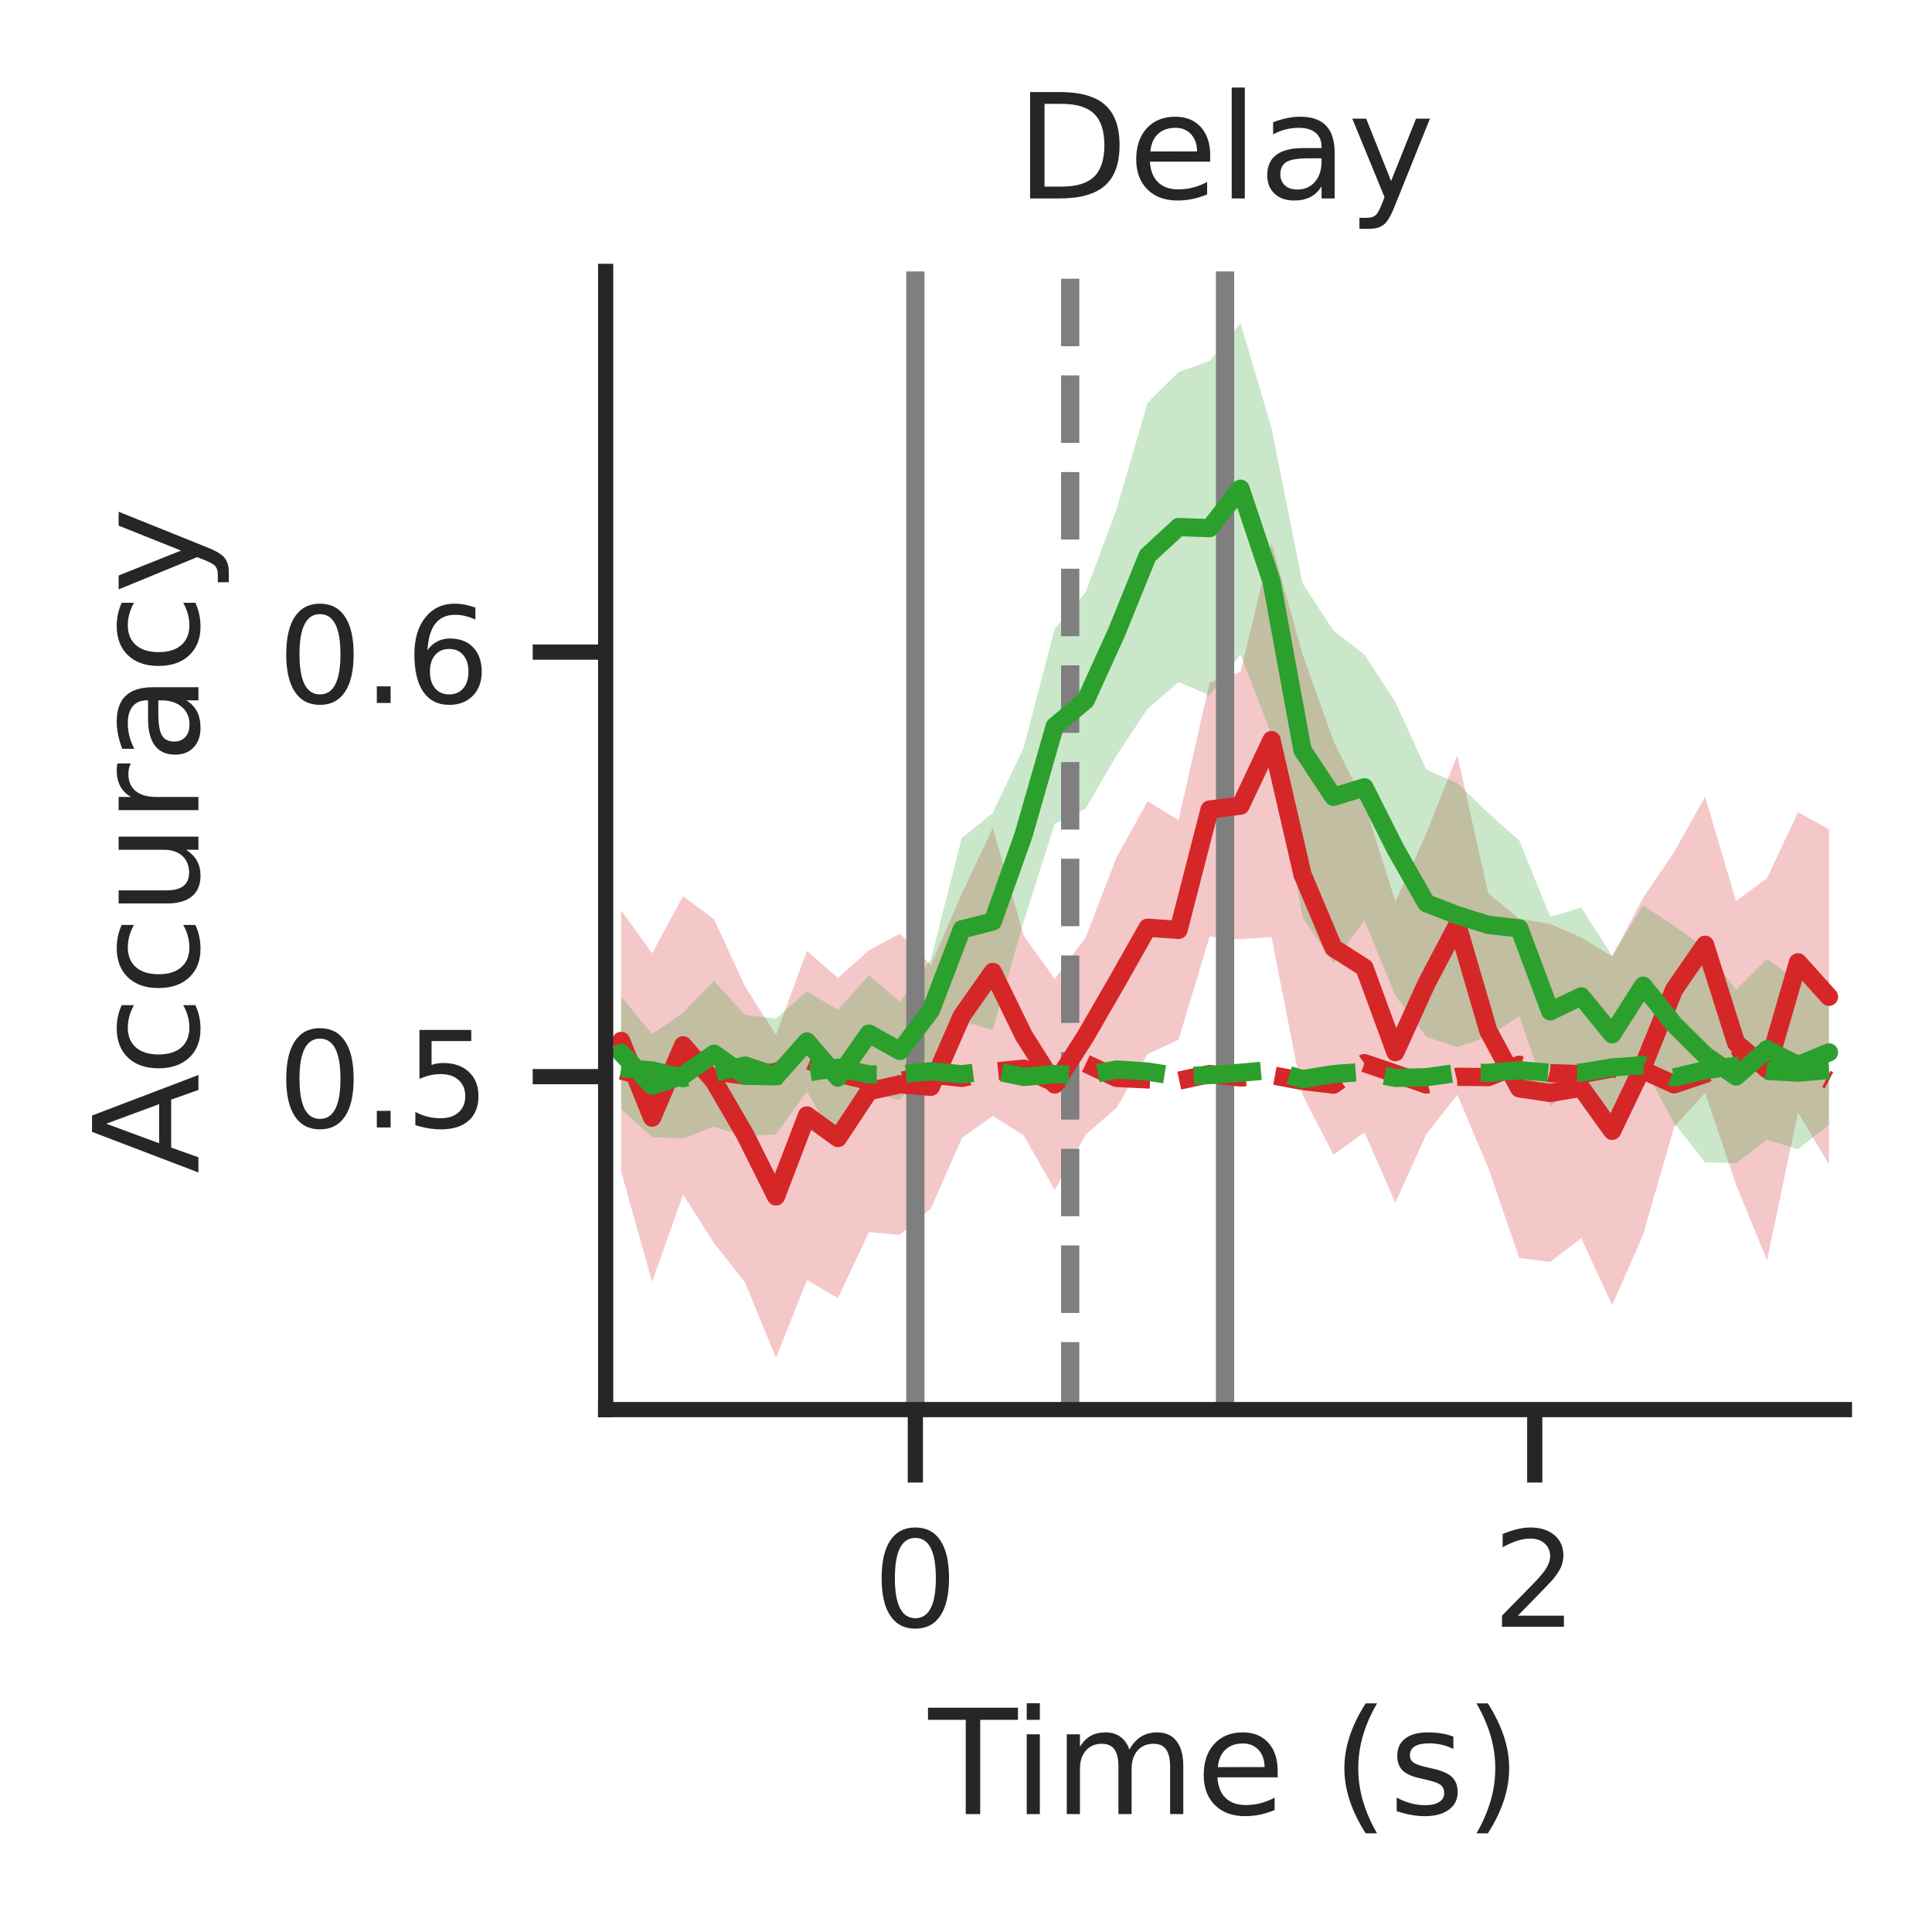
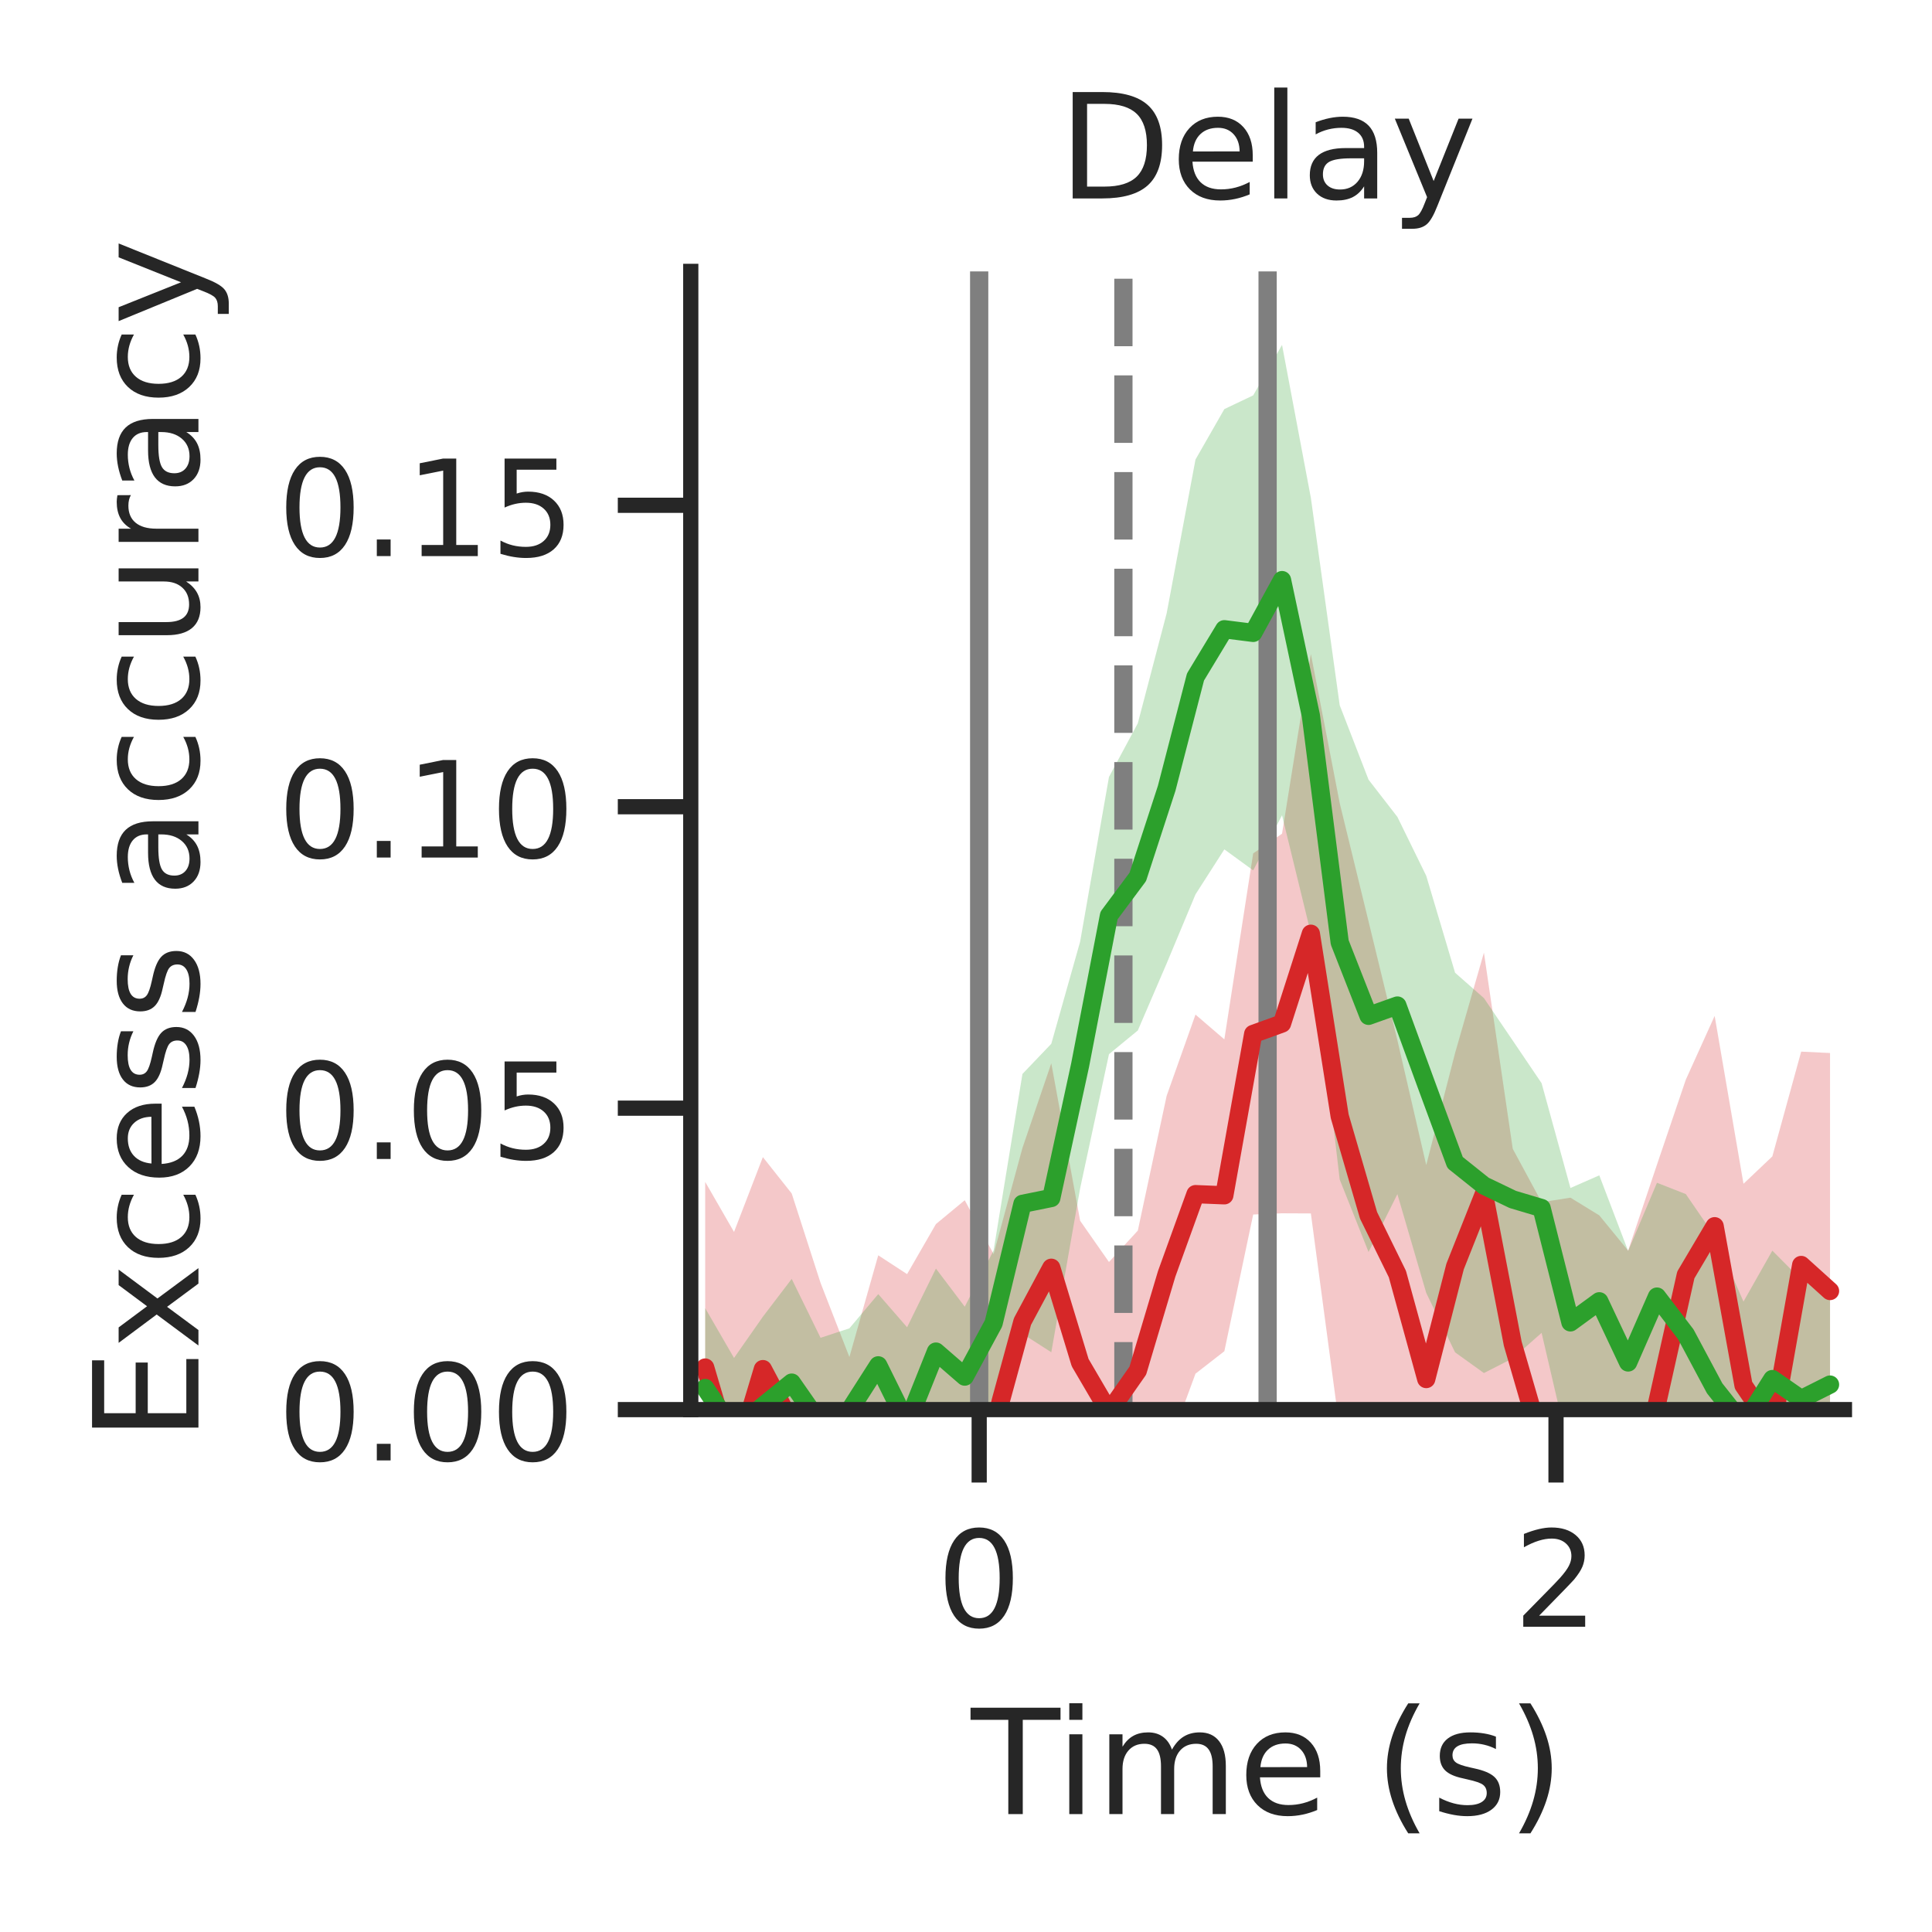
<svg xmlns="http://www.w3.org/2000/svg" xmlns:xlink="http://www.w3.org/1999/xlink" width="158.88pt" height="158.88pt" viewBox="0 0 158.88 158.88" version="1.1">
  <defs>
    <style type="text/css">*{stroke-linejoin: round; stroke-linecap: butt}</style>
  </defs>
  <g id="figure_1">
    <g id="patch_1">
      <path d="M 0 158.88  L 158.88 158.88  L 158.88 0  L 0 0  z " style="fill: #ffffff" />
    </g>
    <g id="axes_1">
      <g id="patch_2">
-         <path d="M 49.807 115.92  L 151.68 115.92  L 151.68 22.318  L 49.807 22.318  z " style="fill: #ffffff" />
+         <path d="M 56.806 115.92  L 151.68 115.92  L 151.68 22.318  L 56.806 22.318  z " style="fill: #ffffff" />
      </g>
      <g id="matplotlib.axis_1">
        <g id="xtick_1">
          <g id="line2d_1">
            <defs>
-               <path id="m298b20b339" d="M 0 0  L 0 6  " style="stroke: #262626; stroke-width: 1.25" />
-             </defs>
-             <g>
-               <use xlink:href="#m298b20b339" x="75.275" y="115.92" style="fill: #262626; stroke: #262626; stroke-width: 1.25" />
+               <path id="m75f1f805df" d="M 0 0  L 0 6  " style="stroke: #262626; stroke-width: 1.25" />
+             </defs>
+             <g>
+               <use xlink:href="#m75f1f805df" x="80.524" y="115.92" style="fill: #262626; stroke: #262626; stroke-width: 1.25" />
            </g>
          </g>
          <g id="text_1">
-             <g style="fill: #262626" transform="translate(71.7759 133.7781) scale(0.11 -0.11)">
+             <g style="fill: #262626" transform="translate(77.02496 133.7781) scale(0.11 -0.11)">
              <defs>
                <path id="DejaVuSans-30" d="M 2034 4250  Q 1547 4250 1301 3770  Q 1056 3291 1056 2328  Q 1056 1369 1301 889  Q 1547 409 2034 409  Q 2525 409 2770 889  Q 3016 1369 3016 2328  Q 3016 3291 2770 3770  Q 2525 4250 2034 4250  z M 2034 4750  Q 2819 4750 3233 4129  Q 3647 3509 3647 2328  Q 3647 1150 3233 529  Q 2819 -91 2034 -91  Q 1250 -91 836 529  Q 422 1150 422 2328  Q 422 3509 836 4129  Q 1250 4750 2034 4750  z " transform="scale(0.015625)" />
              </defs>
              <use xlink:href="#DejaVuSans-30" />
            </g>
          </g>
        </g>
        <g id="xtick_2">
          <g id="line2d_2">
            <g>
-               <use xlink:href="#m298b20b339" x="126.211" y="115.92" style="fill: #262626; stroke: #262626; stroke-width: 1.25" />
+               <use xlink:href="#m75f1f805df" x="127.961" y="115.92" style="fill: #262626; stroke: #262626; stroke-width: 1.25" />
            </g>
          </g>
          <g id="text_2">
-             <g style="fill: #262626" transform="translate(122.7121 133.7781) scale(0.11 -0.11)">
+             <g style="fill: #262626" transform="translate(124.4617 133.7781) scale(0.11 -0.11)">
              <defs>
                <path id="DejaVuSans-32" d="M 1228 531  L 3431 531  L 3431 0  L 469 0  L 469 531  Q 828 903 1448 1529  Q 2069 2156 2228 2338  Q 2531 2678 2651 2914  Q 2772 3150 2772 3378  Q 2772 3750 2511 3984  Q 2250 4219 1831 4219  Q 1534 4219 1204 4116  Q 875 4013 500 3803  L 500 4441  Q 881 4594 1212 4672  Q 1544 4750 1819 4750  Q 2544 4750 2975 4387  Q 3406 4025 3406 3419  Q 3406 3131 3298 2873  Q 3191 2616 2906 2266  Q 2828 2175 2409 1742  Q 1991 1309 1228 531  z " transform="scale(0.015625)" />
              </defs>
              <use xlink:href="#DejaVuSans-32" />
            </g>
          </g>
        </g>
        <g id="text_3">
-           <g style="fill: #262626" transform="translate(76.34867 149.1839) scale(0.12 -0.12)">
+           <g style="fill: #262626" transform="translate(79.84804 149.1839) scale(0.12 -0.12)">
            <defs>
              <path id="DejaVuSans-54" d="M -19 4666  L 3928 4666  L 3928 4134  L 2272 4134  L 2272 0  L 1638 0  L 1638 4134  L -19 4134  L -19 4666  z " transform="scale(0.015625)" />
              <path id="DejaVuSans-69" d="M 603 3500  L 1178 3500  L 1178 0  L 603 0  L 603 3500  z M 603 4863  L 1178 4863  L 1178 4134  L 603 4134  L 603 4863  z " transform="scale(0.015625)" />
              <path id="DejaVuSans-6d" d="M 3328 2828  Q 3544 3216 3844 3400  Q 4144 3584 4550 3584  Q 5097 3584 5394 3201  Q 5691 2819 5691 2113  L 5691 0  L 5113 0  L 5113 2094  Q 5113 2597 4934 2840  Q 4756 3084 4391 3084  Q 3944 3084 3684 2787  Q 3425 2491 3425 1978  L 3425 0  L 2847 0  L 2847 2094  Q 2847 2600 2669 2842  Q 2491 3084 2119 3084  Q 1678 3084 1418 2786  Q 1159 2488 1159 1978  L 1159 0  L 581 0  L 581 3500  L 1159 3500  L 1159 2956  Q 1356 3278 1631 3431  Q 1906 3584 2284 3584  Q 2666 3584 2933 3390  Q 3200 3197 3328 2828  z " transform="scale(0.015625)" />
              <path id="DejaVuSans-65" d="M 3597 1894  L 3597 1613  L 953 1613  Q 991 1019 1311 708  Q 1631 397 2203 397  Q 2534 397 2845 478  Q 3156 559 3463 722  L 3463 178  Q 3153 47 2828 -22  Q 2503 -91 2169 -91  Q 1331 -91 842 396  Q 353 884 353 1716  Q 353 2575 817 3079  Q 1281 3584 2069 3584  Q 2775 3584 3186 3129  Q 3597 2675 3597 1894  z M 3022 2063  Q 3016 2534 2758 2815  Q 2500 3097 2075 3097  Q 1594 3097 1305 2825  Q 1016 2553 972 2059  L 3022 2063  z " transform="scale(0.015625)" />
              <path id="DejaVuSans-20" transform="scale(0.015625)" />
              <path id="DejaVuSans-28" d="M 1984 4856  Q 1566 4138 1362 3434  Q 1159 2731 1159 2009  Q 1159 1288 1364 580  Q 1569 -128 1984 -844  L 1484 -844  Q 1016 -109 783 600  Q 550 1309 550 2009  Q 550 2706 781 3412  Q 1013 4119 1484 4856  L 1984 4856  z " transform="scale(0.015625)" />
              <path id="DejaVuSans-73" d="M 2834 3397  L 2834 2853  Q 2591 2978 2328 3040  Q 2066 3103 1784 3103  Q 1356 3103 1142 2972  Q 928 2841 928 2578  Q 928 2378 1081 2264  Q 1234 2150 1697 2047  L 1894 2003  Q 2506 1872 2764 1633  Q 3022 1394 3022 966  Q 3022 478 2636 193  Q 2250 -91 1575 -91  Q 1294 -91 989 -36  Q 684 19 347 128  L 347 722  Q 666 556 975 473  Q 1284 391 1588 391  Q 1994 391 2212 530  Q 2431 669 2431 922  Q 2431 1156 2273 1281  Q 2116 1406 1581 1522  L 1381 1569  Q 847 1681 609 1914  Q 372 2147 372 2553  Q 372 3047 722 3315  Q 1072 3584 1716 3584  Q 2034 3584 2315 3537  Q 2597 3491 2834 3397  z " transform="scale(0.015625)" />
              <path id="DejaVuSans-29" d="M 513 4856  L 1013 4856  Q 1481 4119 1714 3412  Q 1947 2706 1947 2009  Q 1947 1309 1714 600  Q 1481 -109 1013 -844  L 513 -844  Q 928 -128 1133 580  Q 1338 1288 1338 2009  Q 1338 2731 1133 3434  Q 928 4138 513 4856  z " transform="scale(0.015625)" />
            </defs>
            <use xlink:href="#DejaVuSans-54" />
            <use xlink:href="#DejaVuSans-69" transform="translate(57.95898 0)" />
            <use xlink:href="#DejaVuSans-6d" transform="translate(85.74219 0)" />
            <use xlink:href="#DejaVuSans-65" transform="translate(183.1543 0)" />
            <use xlink:href="#DejaVuSans-20" transform="translate(244.6777 0)" />
            <use xlink:href="#DejaVuSans-28" transform="translate(276.4648 0)" />
            <use xlink:href="#DejaVuSans-73" transform="translate(315.4785 0)" />
            <use xlink:href="#DejaVuSans-29" transform="translate(367.5781 0)" />
          </g>
        </g>
      </g>
      <g id="matplotlib.axis_2">
        <g id="ytick_1">
          <g id="line2d_3">
            <defs>
-               <path id="m1464df7fa3" d="M 0 0  L -6 0  " style="stroke: #262626; stroke-width: 1.25" />
-             </defs>
-             <g>
-               <use xlink:href="#m1464df7fa3" x="49.807" y="88.538" style="fill: #262626; stroke: #262626; stroke-width: 1.25" />
+               <path id="m399d6d2e18" d="M 0 0  L -6 0  " style="stroke: #262626; stroke-width: 1.25" />
+             </defs>
+             <g>
+               <use xlink:href="#m399d6d2e18" x="56.806" y="115.92" style="fill: #262626; stroke: #262626; stroke-width: 1.25" />
            </g>
          </g>
          <g id="text_4">
-             <g style="fill: #262626" transform="translate(22.81375 92.71729) scale(0.11 -0.11)">
+             <g style="fill: #262626" transform="translate(22.81375 120.099) scale(0.11 -0.11)">
              <defs>
                <path id="DejaVuSans-2e" d="M 684 794  L 1344 794  L 1344 0  L 684 0  L 684 794  z " transform="scale(0.015625)" />
-                 <path id="DejaVuSans-35" d="M 691 4666  L 3169 4666  L 3169 4134  L 1269 4134  L 1269 2991  Q 1406 3038 1543 3061  Q 1681 3084 1819 3084  Q 2600 3084 3056 2656  Q 3513 2228 3513 1497  Q 3513 744 3044 326  Q 2575 -91 1722 -91  Q 1428 -91 1123 -41  Q 819 9 494 109  L 494 744  Q 775 591 1075 516  Q 1375 441 1709 441  Q 2250 441 2565 725  Q 2881 1009 2881 1497  Q 2881 1984 2565 2268  Q 2250 2553 1709 2553  Q 1456 2553 1204 2497  Q 953 2441 691 2322  L 691 4666  z " transform="scale(0.015625)" />
-               </defs>
-               <use xlink:href="#DejaVuSans-30" />
-               <use xlink:href="#DejaVuSans-2e" transform="translate(63.62305 0)" />
-               <use xlink:href="#DejaVuSans-35" transform="translate(95.41016 0)" />
+               </defs>
+               <use xlink:href="#DejaVuSans-30" />
+               <use xlink:href="#DejaVuSans-2e" transform="translate(63.62305 0)" />
+               <use xlink:href="#DejaVuSans-30" transform="translate(95.41016 0)" />
+               <use xlink:href="#DejaVuSans-30" transform="translate(159.0332 0)" />
            </g>
          </g>
        </g>
        <g id="ytick_2">
          <g id="line2d_4">
            <g>
-               <use xlink:href="#m1464df7fa3" x="49.807" y="53.629" style="fill: #262626; stroke: #262626; stroke-width: 1.25" />
+               <use xlink:href="#m399d6d2e18" x="56.806" y="91.13" style="fill: #262626; stroke: #262626; stroke-width: 1.25" />
            </g>
          </g>
          <g id="text_5">
-             <g style="fill: #262626" transform="translate(22.81375 57.80855) scale(0.11 -0.11)">
-               <defs>
-                 <path id="DejaVuSans-36" d="M 2113 2584  Q 1688 2584 1439 2293  Q 1191 2003 1191 1497  Q 1191 994 1439 701  Q 1688 409 2113 409  Q 2538 409 2786 701  Q 3034 994 3034 1497  Q 3034 2003 2786 2293  Q 2538 2584 2113 2584  z M 3366 4563  L 3366 3988  Q 3128 4100 2886 4159  Q 2644 4219 2406 4219  Q 1781 4219 1451 3797  Q 1122 3375 1075 2522  Q 1259 2794 1537 2939  Q 1816 3084 2150 3084  Q 2853 3084 3261 2657  Q 3669 2231 3669 1497  Q 3669 778 3244 343  Q 2819 -91 2113 -91  Q 1303 -91 875 529  Q 447 1150 447 2328  Q 447 3434 972 4092  Q 1497 4750 2381 4750  Q 2619 4750 2861 4703  Q 3103 4656 3366 4563  z " transform="scale(0.015625)" />
-               </defs>
-               <use xlink:href="#DejaVuSans-30" />
-               <use xlink:href="#DejaVuSans-2e" transform="translate(63.62305 0)" />
-               <use xlink:href="#DejaVuSans-36" transform="translate(95.41016 0)" />
-             </g>
-           </g>
-         </g>
-         <g id="text_6">
-           <g style="fill: #262626" transform="translate(16.31812 96.51273) rotate(-90) scale(0.12 -0.12)">
-             <defs>
-               <path id="DejaVuSans-41" d="M 2188 4044  L 1331 1722  L 3047 1722  L 2188 4044  z M 1831 4666  L 2547 4666  L 4325 0  L 3669 0  L 3244 1197  L 1141 1197  L 716 0  L 50 0  L 1831 4666  z " transform="scale(0.015625)" />
+             <g style="fill: #262626" transform="translate(22.81375 95.30948) scale(0.11 -0.11)">
+               <defs>
+                 <path id="DejaVuSans-35" d="M 691 4666  L 3169 4666  L 3169 4134  L 1269 4134  L 1269 2991  Q 1406 3038 1543 3061  Q 1681 3084 1819 3084  Q 2600 3084 3056 2656  Q 3513 2228 3513 1497  Q 3513 744 3044 326  Q 2575 -91 1722 -91  Q 1428 -91 1123 -41  Q 819 9 494 109  L 494 744  Q 775 591 1075 516  Q 1375 441 1709 441  Q 2250 441 2565 725  Q 2881 1009 2881 1497  Q 2881 1984 2565 2268  Q 2250 2553 1709 2553  Q 1456 2553 1204 2497  Q 953 2441 691 2322  L 691 4666  z " transform="scale(0.015625)" />
+               </defs>
+               <use xlink:href="#DejaVuSans-30" />
+               <use xlink:href="#DejaVuSans-2e" transform="translate(63.62305 0)" />
+               <use xlink:href="#DejaVuSans-30" transform="translate(95.41016 0)" />
+               <use xlink:href="#DejaVuSans-35" transform="translate(159.0332 0)" />
+             </g>
+           </g>
+         </g>
+         <g id="ytick_3">
+           <g id="line2d_5">
+             <g>
+               <use xlink:href="#m399d6d2e18" x="56.806" y="66.341" style="fill: #262626; stroke: #262626; stroke-width: 1.25" />
+             </g>
+           </g>
+           <g id="text_6">
+             <g style="fill: #262626" transform="translate(22.81375 70.51998) scale(0.11 -0.11)">
+               <defs>
+                 <path id="DejaVuSans-31" d="M 794 531  L 1825 531  L 1825 4091  L 703 3866  L 703 4441  L 1819 4666  L 2450 4666  L 2450 531  L 3481 531  L 3481 0  L 794 0  L 794 531  z " transform="scale(0.015625)" />
+               </defs>
+               <use xlink:href="#DejaVuSans-30" />
+               <use xlink:href="#DejaVuSans-2e" transform="translate(63.62305 0)" />
+               <use xlink:href="#DejaVuSans-31" transform="translate(95.41016 0)" />
+               <use xlink:href="#DejaVuSans-30" transform="translate(159.0332 0)" />
+             </g>
+           </g>
+         </g>
+         <g id="ytick_4">
+           <g id="line2d_6">
+             <g>
+               <use xlink:href="#m399d6d2e18" x="56.806" y="41.551" style="fill: #262626; stroke: #262626; stroke-width: 1.25" />
+             </g>
+           </g>
+           <g id="text_7">
+             <g style="fill: #262626" transform="translate(22.81375 45.73048) scale(0.11 -0.11)">
+               <use xlink:href="#DejaVuSans-30" />
+               <use xlink:href="#DejaVuSans-2e" transform="translate(63.62305 0)" />
+               <use xlink:href="#DejaVuSans-31" transform="translate(95.41016 0)" />
+               <use xlink:href="#DejaVuSans-35" transform="translate(159.0332 0)" />
+             </g>
+           </g>
+         </g>
+         <g id="text_8">
+           <g style="fill: #262626" transform="translate(16.31812 118.5768) rotate(-90) scale(0.12 -0.12)">
+             <defs>
+               <path id="DejaVuSans-45" d="M 628 4666  L 3578 4666  L 3578 4134  L 1259 4134  L 1259 2753  L 3481 2753  L 3481 2222  L 1259 2222  L 1259 531  L 3634 531  L 3634 0  L 628 0  L 628 4666  z " transform="scale(0.015625)" />
+               <path id="DejaVuSans-78" d="M 3513 3500  L 2247 1797  L 3578 0  L 2900 0  L 1881 1375  L 863 0  L 184 0  L 1544 1831  L 300 3500  L 978 3500  L 1906 2253  L 2834 3500  L 3513 3500  z " transform="scale(0.015625)" />
              <path id="DejaVuSans-63" d="M 3122 3366  L 3122 2828  Q 2878 2963 2633 3030  Q 2388 3097 2138 3097  Q 1578 3097 1268 2742  Q 959 2388 959 1747  Q 959 1106 1268 751  Q 1578 397 2138 397  Q 2388 397 2633 464  Q 2878 531 3122 666  L 3122 134  Q 2881 22 2623 -34  Q 2366 -91 2075 -91  Q 1284 -91 818 406  Q 353 903 353 1747  Q 353 2603 823 3093  Q 1294 3584 2113 3584  Q 2378 3584 2631 3529  Q 2884 3475 3122 3366  z " transform="scale(0.015625)" />
+               <path id="DejaVuSans-61" d="M 2194 1759  Q 1497 1759 1228 1600  Q 959 1441 959 1056  Q 959 750 1161 570  Q 1363 391 1709 391  Q 2188 391 2477 730  Q 2766 1069 2766 1631  L 2766 1759  L 2194 1759  z M 3341 1997  L 3341 0  L 2766 0  L 2766 531  Q 2569 213 2275 61  Q 1981 -91 1556 -91  Q 1019 -91 701 211  Q 384 513 384 1019  Q 384 1609 779 1909  Q 1175 2209 1959 2209  L 2766 2209  L 2766 2266  Q 2766 2663 2505 2880  Q 2244 3097 1772 3097  Q 1472 3097 1187 3025  Q 903 2953 641 2809  L 641 3341  Q 956 3463 1253 3523  Q 1550 3584 1831 3584  Q 2591 3584 2966 3190  Q 3341 2797 3341 1997  z " transform="scale(0.015625)" />
              <path id="DejaVuSans-75" d="M 544 1381  L 544 3500  L 1119 3500  L 1119 1403  Q 1119 906 1312 657  Q 1506 409 1894 409  Q 2359 409 2629 706  Q 2900 1003 2900 1516  L 2900 3500  L 3475 3500  L 3475 0  L 2900 0  L 2900 538  Q 2691 219 2414 64  Q 2138 -91 1772 -91  Q 1169 -91 856 284  Q 544 659 544 1381  z M 1991 3584  L 1991 3584  z " transform="scale(0.015625)" />
              <path id="DejaVuSans-72" d="M 2631 2963  Q 2534 3019 2420 3045  Q 2306 3072 2169 3072  Q 1681 3072 1420 2755  Q 1159 2438 1159 1844  L 1159 0  L 581 0  L 581 3500  L 1159 3500  L 1159 2956  Q 1341 3275 1631 3429  Q 1922 3584 2338 3584  Q 2397 3584 2469 3576  Q 2541 3569 2628 3553  L 2631 2963  z " transform="scale(0.015625)" />
-               <path id="DejaVuSans-61" d="M 2194 1759  Q 1497 1759 1228 1600  Q 959 1441 959 1056  Q 959 750 1161 570  Q 1363 391 1709 391  Q 2188 391 2477 730  Q 2766 1069 2766 1631  L 2766 1759  L 2194 1759  z M 3341 1997  L 3341 0  L 2766 0  L 2766 531  Q 2569 213 2275 61  Q 1981 -91 1556 -91  Q 1019 -91 701 211  Q 384 513 384 1019  Q 384 1609 779 1909  Q 1175 2209 1959 2209  L 2766 2209  L 2766 2266  Q 2766 2663 2505 2880  Q 2244 3097 1772 3097  Q 1472 3097 1187 3025  Q 903 2953 641 2809  L 641 3341  Q 956 3463 1253 3523  Q 1550 3584 1831 3584  Q 2591 3584 2966 3190  Q 3341 2797 3341 1997  z " transform="scale(0.015625)" />
              <path id="DejaVuSans-79" d="M 2059 -325  Q 1816 -950 1584 -1140  Q 1353 -1331 966 -1331  L 506 -1331  L 506 -850  L 844 -850  Q 1081 -850 1212 -737  Q 1344 -625 1503 -206  L 1606 56  L 191 3500  L 800 3500  L 1894 763  L 2988 3500  L 3597 3500  L 2059 -325  z " transform="scale(0.015625)" />
            </defs>
-             <use xlink:href="#DejaVuSans-41" />
-             <use xlink:href="#DejaVuSans-63" transform="translate(66.6582 0)" />
-             <use xlink:href="#DejaVuSans-63" transform="translate(121.6387 0)" />
-             <use xlink:href="#DejaVuSans-75" transform="translate(176.6191 0)" />
-             <use xlink:href="#DejaVuSans-72" transform="translate(239.998 0)" />
-             <use xlink:href="#DejaVuSans-61" transform="translate(281.1113 0)" />
-             <use xlink:href="#DejaVuSans-63" transform="translate(342.3906 0)" />
-             <use xlink:href="#DejaVuSans-79" transform="translate(397.3711 0)" />
+             <use xlink:href="#DejaVuSans-45" />
+             <use xlink:href="#DejaVuSans-78" transform="translate(63.18359 0)" />
+             <use xlink:href="#DejaVuSans-63" transform="translate(120.6133 0)" />
+             <use xlink:href="#DejaVuSans-65" transform="translate(175.5938 0)" />
+             <use xlink:href="#DejaVuSans-73" transform="translate(237.1172 0)" />
+             <use xlink:href="#DejaVuSans-73" transform="translate(289.2168 0)" />
+             <use xlink:href="#DejaVuSans-20" transform="translate(341.3164 0)" />
+             <use xlink:href="#DejaVuSans-61" transform="translate(373.1035 0)" />
+             <use xlink:href="#DejaVuSans-63" transform="translate(434.3828 0)" />
+             <use xlink:href="#DejaVuSans-63" transform="translate(489.3633 0)" />
+             <use xlink:href="#DejaVuSans-75" transform="translate(544.3438 0)" />
+             <use xlink:href="#DejaVuSans-72" transform="translate(607.7227 0)" />
+             <use xlink:href="#DejaVuSans-61" transform="translate(648.8359 0)" />
+             <use xlink:href="#DejaVuSans-63" transform="translate(710.1152 0)" />
+             <use xlink:href="#DejaVuSans-79" transform="translate(765.0957 0)" />
          </g>
        </g>
      </g>
      <g id="FillBetweenPolyCollection_1">
-         <path d="M 51.081 96.35  L 51.081 74.854  L 53.627 78.399  L 56.174 73.686  L 58.721 75.599  L 61.268 81.119  L 63.815 85.116  L 66.361 78.194  L 68.908 80.426  L 71.455 78.145  L 74.002 76.785  L 76.549 79.357  L 79.095 73.492  L 81.642 68.087  L 84.189 76.946  L 86.736 80.51  L 89.283 77.089  L 91.83 70.478  L 94.376 65.894  L 96.923 67.441  L 99.47 56.116  L 102.017 55.262  L 104.564 44.665  L 107.11 53.777  L 109.657 60.929  L 112.204 66.037  L 114.751 74.137  L 117.298 68.542  L 119.844 62.092  L 122.391 73.477  L 124.938 75.555  L 127.485 75.98  L 130.032 77.085  L 132.578 78.665  L 135.125 73.83  L 137.672 70.072  L 140.219 65.519  L 142.766 74.095  L 145.312 72.223  L 147.859 66.783  L 150.406 68.191  L 150.406 95.751  L 150.406 95.751  L 147.859 91.491  L 145.312 103.642  L 142.766 97.431  L 140.219 89.871  L 137.672 92.683  L 135.125 101.535  L 132.578 107.325  L 130.032 101.816  L 127.485 103.779  L 124.938 103.451  L 122.391 96.049  L 119.844 90.027  L 117.298 93.266  L 114.751 98.914  L 112.204 93.117  L 109.657 94.968  L 107.11 90.039  L 104.564 77.058  L 102.017 77.242  L 99.47 77.027  L 96.923 85.498  L 94.376 86.686  L 91.83 91.103  L 89.283 93.308  L 86.736 97.86  L 84.189 93.373  L 81.642 91.765  L 79.095 93.595  L 76.549 99.396  L 74.002 101.553  L 71.455 101.33  L 68.908 106.748  L 66.361 105.27  L 63.815 111.665  L 61.268 105.466  L 58.721 102.233  L 56.174 98.235  L 53.627 105.423  L 51.081 96.35  z " clip-path="url(#pc8b8300aff)" style="fill: #d62728; fill-opacity: 0.25" />
+         <path d="M 57.992 97.195  L 57.992 127.725  L 60.364 139.692  L 62.736 130.022  L 65.107 135.975  L 67.479 140.08  L 69.851 149.304  L 72.223 141.686  L 74.595 142.162  L 76.967 133.593  L 79.338 133.877  L 81.71 131.589  L 84.082 122.954  L 86.454 121.069  L 88.826 123.721  L 91.198 128.424  L 93.569 124.236  L 95.941 119.408  L 98.313 112.966  L 100.685 111.12  L 103.057 99.878  L 105.429 99.777  L 107.8 99.788  L 110.172 117.548  L 112.544 124.117  L 114.916 124.005  L 117.288 131  L 119.66 121.711  L 122.032 118.017  L 124.403 126.532  L 126.775 138.484  L 129.147 137.974  L 131.519 135.071  L 133.891 143.55  L 136.263 135.122  L 138.634 120.904  L 141.006 118.131  L 143.378 130.492  L 145.75 139.72  L 148.122 121.572  L 150.494 125.738  L 150.494 86.596  L 150.494 86.596  L 148.122 86.481  L 145.75 95.098  L 143.378 97.349  L 141.006 83.546  L 138.634 88.79  L 136.263 95.774  L 133.891 102.845  L 131.519 99.947  L 129.147 98.492  L 126.775 98.865  L 124.403 94.474  L 122.032 78.341  L 119.66 86.597  L 117.288 95.811  L 114.916 85.544  L 112.544 75.774  L 110.172 66.047  L 107.8 53.783  L 105.429 68.561  L 103.057 70.179  L 100.685 85.474  L 98.313 83.436  L 95.941 90.115  L 93.569 101.201  L 91.198 103.783  L 88.826 100.391  L 86.454 87.441  L 84.082 94.403  L 81.71 103.129  L 79.338 98.701  L 76.967 100.664  L 74.595 104.779  L 72.223 103.231  L 69.851 111.598  L 67.479 105.5  L 65.107 98.148  L 62.736 95.157  L 60.364 101.311  L 57.992 97.195  z " clip-path="url(#pa5fca87d00)" style="fill: #d62728; fill-opacity: 0.25" />
      </g>
      <g id="FillBetweenPolyCollection_2">
-         <path d="M 51.081 81.954  L 51.081 91.204  L 53.627 93.524  L 56.174 93.617  L 58.721 92.659  L 61.268 93.451  L 63.815 93.271  L 66.361 89.77  L 68.908 94.202  L 71.455 89.804  L 74.002 90.475  L 76.549 87.319  L 79.095 83.95  L 81.642 84.713  L 84.189 75.753  L 86.736 67.747  L 89.283 66.486  L 91.83 62.12  L 94.376 58.288  L 96.923 56.088  L 99.47 57.185  L 102.017 53.808  L 104.564 60.414  L 107.11 75.418  L 109.657 79.202  L 112.204 75.666  L 114.751 81.888  L 117.298 85.269  L 119.844 86.114  L 122.391 85.258  L 124.938 83.572  L 127.485 90.95  L 130.032 89.228  L 132.578 91.509  L 135.125 87.649  L 137.672 92.365  L 140.219 95.592  L 142.766 95.655  L 145.312 93.729  L 147.859 94.514  L 150.406 92.485  L 150.406 80.604  L 150.406 80.604  L 147.859 80.687  L 145.312 78.856  L 142.766 81.4  L 140.219 77.96  L 137.672 76.126  L 135.125 74.467  L 132.578 78.595  L 130.032 74.644  L 127.485 75.389  L 124.938 69.117  L 122.391 66.86  L 119.844 64.405  L 117.298 63.29  L 114.751 57.735  L 112.204 53.825  L 109.657 51.857  L 107.11 47.957  L 104.564 35.196  L 102.017 26.573  L 99.47 29.682  L 96.923 30.595  L 94.376 33.108  L 91.83 41.848  L 89.283 48.697  L 86.736 51.695  L 84.189 61.47  L 81.642 66.852  L 79.095 68.909  L 76.549 78.882  L 74.002 82.383  L 71.455 80.191  L 68.908 83.039  L 66.361 81.521  L 63.815 83.762  L 61.268 83.472  L 58.721 80.648  L 56.174 83.281  L 53.627 85.038  L 51.081 81.954  z " clip-path="url(#pc8b8300aff)" style="fill: #2ca02c; fill-opacity: 0.25" />
-       </g>
-       <g id="line2d_5">
-         <path d="M 75.275 115.92  L 75.275 22.318  " clip-path="url(#pc8b8300aff)" style="fill: none; stroke: #7f7f7f; stroke-width: 1.5; stroke-linecap: round" />
-       </g>
-       <g id="line2d_6">
-         <path d="M 88.009 115.92  L 88.009 22.318  " clip-path="url(#pc8b8300aff)" style="fill: none; stroke-dasharray: 5.55,2.4; stroke-dashoffset: 0; stroke: #7f7f7f; stroke-width: 1.5" />
+         <path d="M 57.992 107.577  L 57.992 120.715  L 60.364 123.727  L 62.736 122.961  L 65.107 122.229  L 67.479 124.188  L 69.851 122.742  L 72.223 118.139  L 74.595 125.005  L 76.967 117.976  L 79.338 118.952  L 81.71 114.812  L 84.082 109.68  L 86.454 111.203  L 88.826 97.723  L 91.198 86.691  L 93.569 84.743  L 95.941 79.229  L 98.313 73.551  L 100.685 69.849  L 103.057 71.576  L 105.429 67.046  L 107.8 76.756  L 110.172 96.997  L 112.544 102.956  L 114.916 98.201  L 117.288 106.324  L 119.66 111.21  L 122.032 112.914  L 124.403 111.702  L 126.775 109.609  L 129.147 119.797  L 131.519 117.37  L 133.891 121.214  L 136.263 115.987  L 138.634 121.261  L 141.006 126.689  L 143.378 127.283  L 145.75 123.97  L 148.122 124.874  L 150.494 122.3  L 150.494 105.424  L 150.494 105.424  L 148.122 105.236  L 145.75 102.848  L 143.378 107.038  L 141.006 101.648  L 138.634 98.197  L 136.263 97.266  L 133.891 102.873  L 131.519 96.656  L 129.147 97.696  L 126.775 89.079  L 124.403 85.573  L 122.032 82.081  L 119.66 79.994  L 117.288 72.022  L 114.916 67.181  L 112.544 64.118  L 110.172 57.996  L 107.8 40.941  L 105.429 28.365  L 103.057 32.515  L 100.685 33.642  L 98.313 37.789  L 95.941 50.437  L 93.569 59.479  L 91.198 63.894  L 88.826 77.438  L 86.454 85.836  L 84.082 88.318  L 81.71 102.83  L 79.338 107.459  L 76.967 104.323  L 74.595 109.15  L 72.223 106.422  L 69.851 109.237  L 67.479 110.016  L 65.107 105.171  L 62.736 108.282  L 60.364 111.674  L 57.992 107.577  z " clip-path="url(#pa5fca87d00)" style="fill: #2ca02c; fill-opacity: 0.25" />
      </g>
      <g id="line2d_7">
-         <path d="M 100.743 115.92  L 100.743 22.318  " clip-path="url(#pc8b8300aff)" style="fill: none; stroke: #7f7f7f; stroke-width: 1.5; stroke-linecap: round" />
+         <path d="M 80.524 115.92  L 80.524 22.318  " clip-path="url(#pa5fca87d00)" style="fill: none; stroke: #7f7f7f; stroke-width: 1.5; stroke-linecap: round" />
      </g>
      <g id="line2d_8">
-         <path d="M 51.081 85.602  L 53.627 91.911  L 56.174 85.961  L 58.721 88.916  L 61.268 93.292  L 63.815 98.391  L 66.361 91.732  L 68.908 93.587  L 71.455 89.737  L 74.002 89.169  L 76.549 89.377  L 79.095 83.544  L 81.642 79.926  L 84.189 85.159  L 86.736 89.185  L 89.283 85.199  L 91.83 80.79  L 94.376 76.29  L 96.923 76.469  L 99.47 66.572  L 102.017 66.252  L 104.564 60.862  L 107.11 71.908  L 109.657 77.949  L 112.204 79.577  L 114.751 86.525  L 117.298 80.904  L 119.844 76.059  L 122.391 84.763  L 124.938 89.503  L 127.485 89.88  L 130.032 89.45  L 132.578 92.995  L 135.125 87.682  L 137.672 81.377  L 140.219 77.695  L 142.766 85.763  L 145.312 87.932  L 147.859 79.137  L 150.406 81.971  " clip-path="url(#pc8b8300aff)" style="fill: none; stroke: #d62728; stroke-width: 1.5; stroke-linecap: round" />
+         <path d="M 92.384 115.92  L 92.384 22.318  " clip-path="url(#pa5fca87d00)" style="fill: none; stroke-dasharray: 5.55,2.4; stroke-dashoffset: 0; stroke: #7f7f7f; stroke-width: 1.5" />
      </g>
      <g id="line2d_9">
-         <path d="M 51.081 88.038  L 53.627 88.685  L 56.174 88.305  L 58.721 88.112  L 61.268 88.455  L 63.815 88.159  L 66.361 87.128  L 68.908 88.27  L 71.455 88.886  L 74.002 88.909  L 76.549 88.364  L 79.095 88.642  L 81.642 88.139  L 84.189 87.88  L 86.736 89.055  L 89.283 87.453  L 91.83 88.647  L 94.376 88.766  L 96.923 88.878  L 99.47 88.323  L 102.017 88.608  L 104.564 88.416  L 107.11 88.893  L 109.657 89.196  L 112.204 87.425  L 114.751 88.296  L 117.298 89.188  L 119.844 88.551  L 122.391 88.577  L 124.938 87.563  L 127.485 88.251  L 130.032 88.331  L 132.578 87.871  L 135.125 88.014  L 137.672 89.174  L 140.219 88.314  L 142.766 87.171  L 145.312 86.884  L 147.859 87.51  L 150.406 88.838  " clip-path="url(#pc8b8300aff)" style="fill: none; stroke-dasharray: 5.55,2.4; stroke-dashoffset: 0; stroke: #d62728; stroke-width: 1.5" />
+         <path d="M 104.243 115.92  L 104.243 22.318  " clip-path="url(#pa5fca87d00)" style="fill: none; stroke: #7f7f7f; stroke-width: 1.5; stroke-linecap: round" />
      </g>
      <g id="line2d_10">
-         <path d="M 51.081 86.579  L 53.627 89.281  L 56.174 88.449  L 58.721 86.653  L 61.268 88.462  L 63.815 88.516  L 66.361 85.646  L 68.908 88.62  L 71.455 84.998  L 74.002 86.429  L 76.549 83.1  L 79.095 76.429  L 81.642 75.783  L 84.189 68.612  L 86.736 59.721  L 89.283 57.592  L 91.83 51.984  L 94.376 45.698  L 96.923 43.342  L 99.47 43.433  L 102.017 40.19  L 104.564 47.805  L 107.11 61.687  L 109.657 65.53  L 112.204 64.745  L 114.751 69.811  L 117.298 74.28  L 119.844 75.26  L 122.391 76.059  L 124.938 76.345  L 127.485 83.169  L 130.032 81.936  L 132.578 85.052  L 135.125 81.058  L 137.672 84.246  L 140.219 86.776  L 142.766 88.527  L 145.312 86.293  L 147.859 87.601  L 150.406 86.544  " clip-path="url(#pc8b8300aff)" style="fill: none; stroke: #2ca02c; stroke-width: 1.5; stroke-linecap: round" />
+         <path d="M 57.992 112.46  L 60.364 120.501  L 62.736 112.59  L 65.107 117.062  L 67.479 122.79  L 69.851 130.451  L 72.223 122.458  L 74.595 123.471  L 76.967 117.129  L 79.338 116.289  L 81.71 117.359  L 84.082 108.679  L 86.454 104.255  L 88.826 112.056  L 91.198 116.104  L 93.569 112.718  L 95.941 104.762  L 98.313 98.201  L 100.685 98.297  L 103.057 85.028  L 105.429 84.169  L 107.8 76.786  L 110.172 91.798  L 112.544 99.946  L 114.916 104.774  L 117.288 113.406  L 119.66 104.154  L 122.032 98.179  L 124.403 110.503  L 126.775 118.674  L 129.147 118.233  L 131.519 117.509  L 133.891 123.197  L 136.263 115.448  L 138.634 104.847  L 141.006 100.839  L 143.378 113.921  L 145.75 117.409  L 148.122 104.027  L 150.494 106.167  " clip-path="url(#pa5fca87d00)" style="fill: none; stroke: #d62728; stroke-width: 1.5; stroke-linecap: round" />
      </g>
      <g id="line2d_11">
-         <path d="M 51.081 87.828  L 53.627 88.027  L 56.174 88.659  L 58.721 88.216  L 61.268 87.629  L 63.815 88.467  L 66.361 88.208  L 68.908 87.805  L 71.455 88.356  L 74.002 88.34  L 76.549 88.099  L 79.095 88.343  L 81.642 88.034  L 84.189 88.565  L 86.736 88.326  L 89.283 88.438  L 91.83 87.954  L 94.376 88.12  L 96.923 88.527  L 99.47 88.407  L 102.017 88.22  L 104.564 87.989  L 107.11 88.741  L 109.657 88.331  L 112.204 88.142  L 114.751 88.644  L 117.298 88.586  L 119.844 88.231  L 122.391 88.228  L 124.938 88.016  L 127.485 88.22  L 130.032 88.207  L 132.578 87.782  L 135.125 87.602  L 137.672 88.605  L 140.219 88.009  L 142.766 87.654  L 145.312 88.061  L 147.859 88.21  L 150.406 87.993  " clip-path="url(#pc8b8300aff)" style="fill: none; stroke-dasharray: 5.55,2.4; stroke-dashoffset: 0; stroke: #2ca02c; stroke-width: 1.5" />
+         <path d="M 57.992 114.146  L 60.364 117.701  L 62.736 115.622  L 65.107 113.7  L 67.479 117.102  L 69.851 115.99  L 72.223 112.28  L 74.595 117.078  L 76.967 111.15  L 79.338 113.206  L 81.71 108.821  L 84.082 98.999  L 86.454 98.519  L 88.826 87.581  L 91.198 75.293  L 93.569 72.111  L 95.941 64.833  L 98.313 55.67  L 100.685 51.746  L 103.057 52.046  L 105.429 47.705  L 107.8 58.849  L 110.172 77.497  L 112.544 83.537  L 114.916 82.691  L 117.288 89.173  L 119.66 95.602  L 122.032 97.497  L 124.403 98.637  L 126.775 99.344  L 129.147 108.746  L 131.519 107.013  L 133.891 112.043  L 136.263 106.626  L 138.634 109.729  L 141.006 114.168  L 143.378 117.16  L 145.75 113.409  L 148.122 115.055  L 150.494 113.862  " clip-path="url(#pa5fca87d00)" style="fill: none; stroke: #2ca02c; stroke-width: 1.5; stroke-linecap: round" />
      </g>
      <g id="patch_3">
-         <path d="M 49.807 115.92  L 49.807 22.318  " style="fill: none; stroke: #262626; stroke-width: 1.25; stroke-linejoin: miter; stroke-linecap: square" />
+         <path d="M 56.806 115.92  L 56.806 22.318  " style="fill: none; stroke: #262626; stroke-width: 1.25; stroke-linejoin: miter; stroke-linecap: square" />
      </g>
      <g id="patch_4">
-         <path d="M 49.807 115.92  L 151.68 115.92  " style="fill: none; stroke: #262626; stroke-width: 1.25; stroke-linejoin: miter; stroke-linecap: square" />
-       </g>
-       <g id="text_7">
-         <g style="fill: #262626" transform="translate(83.53648 16.31812) scale(0.12 -0.12)">
+         <path d="M 56.806 115.92  L 151.68 115.92  " style="fill: none; stroke: #262626; stroke-width: 1.25; stroke-linejoin: miter; stroke-linecap: square" />
+       </g>
+       <g id="text_9">
+         <g style="fill: #262626" transform="translate(87.03585 16.31812) scale(0.12 -0.12)">
          <defs>
            <path id="DejaVuSans-44" d="M 1259 4147  L 1259 519  L 2022 519  Q 2988 519 3436 956  Q 3884 1394 3884 2338  Q 3884 3275 3436 3711  Q 2988 4147 2022 4147  L 1259 4147  z M 628 4666  L 1925 4666  Q 3281 4666 3915 4102  Q 4550 3538 4550 2338  Q 4550 1131 3912 565  Q 3275 0 1925 0  L 628 0  L 628 4666  z " transform="scale(0.015625)" />
            <path id="DejaVuSans-6c" d="M 603 4863  L 1178 4863  L 1178 0  L 603 0  L 603 4863  z " transform="scale(0.015625)" />
          </defs>
          <use xlink:href="#DejaVuSans-44" />
          <use xlink:href="#DejaVuSans-65" transform="translate(77.00195 0)" />
          <use xlink:href="#DejaVuSans-6c" transform="translate(138.5254 0)" />
          <use xlink:href="#DejaVuSans-61" transform="translate(166.3086 0)" />
          <use xlink:href="#DejaVuSans-79" transform="translate(227.5879 0)" />
        </g>
      </g>
    </g>
  </g>
  <defs>
-     <clipPath id="pc8b8300aff">
-       <rect x="49.807" y="22.318" width="101.872" height="93.602" />
+     <clipPath id="pa5fca87d00">
+       <rect x="56.806" y="22.318" width="94.874" height="93.602" />
    </clipPath>
  </defs>
</svg>
